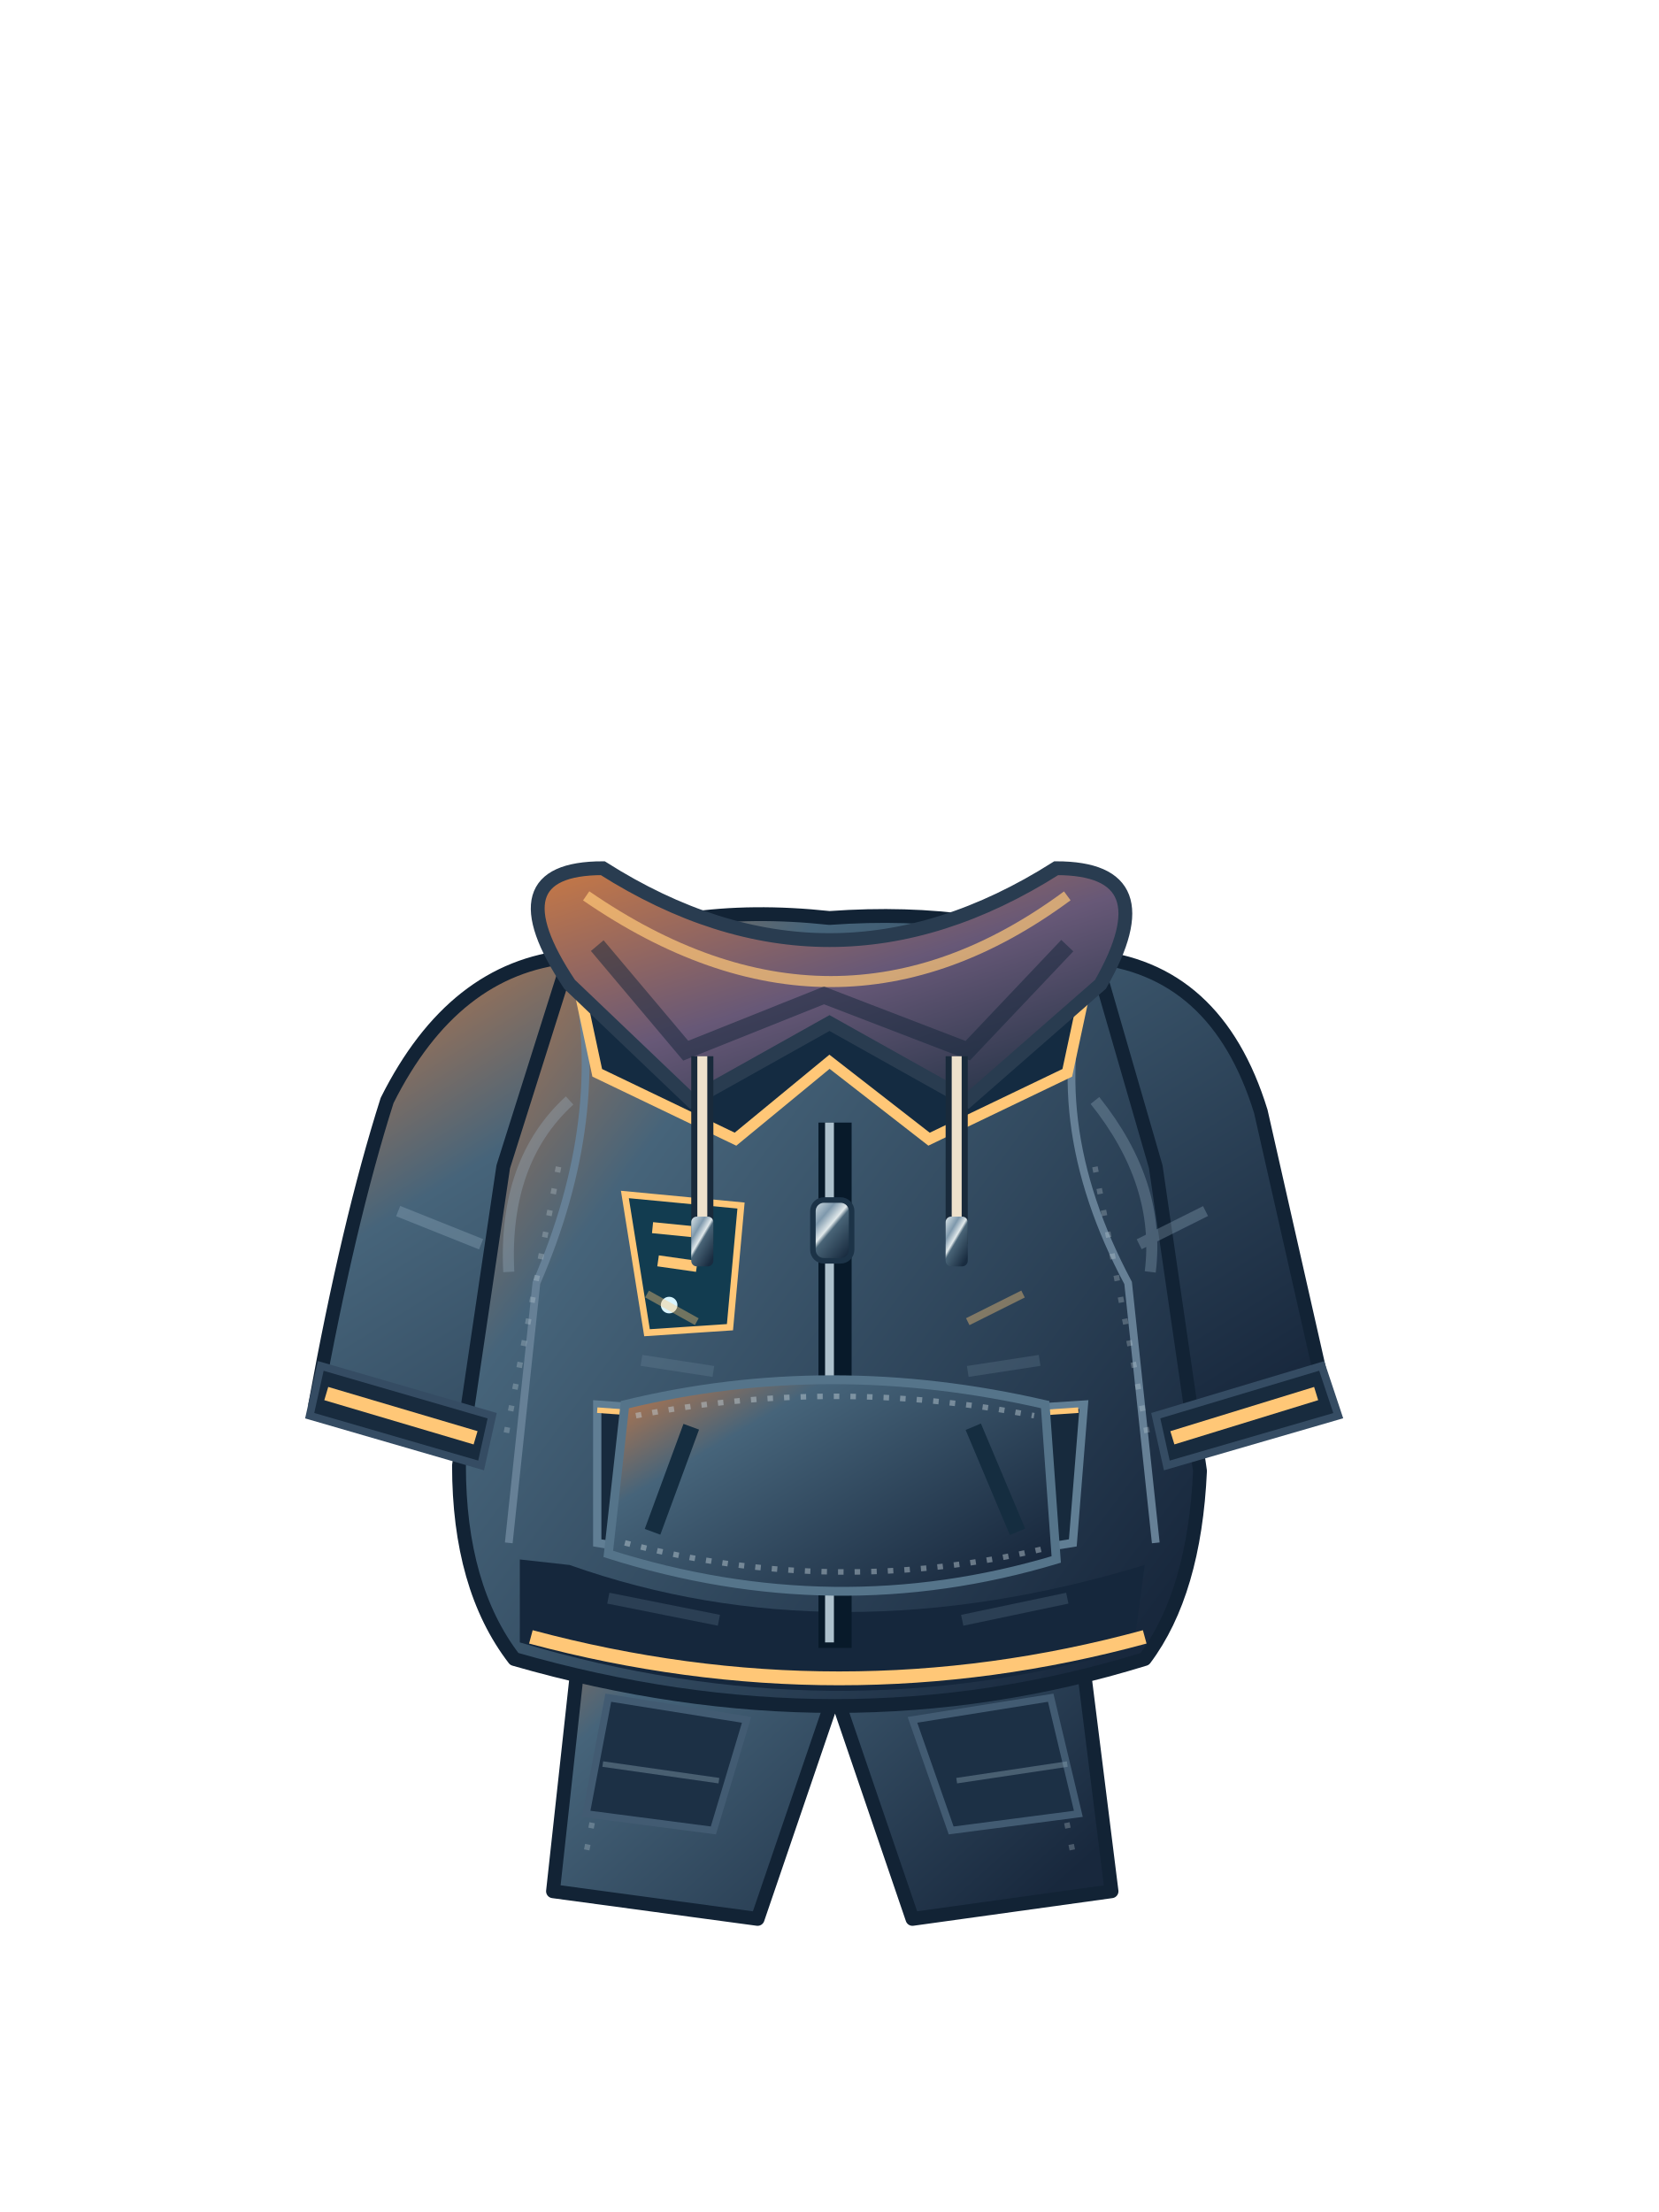
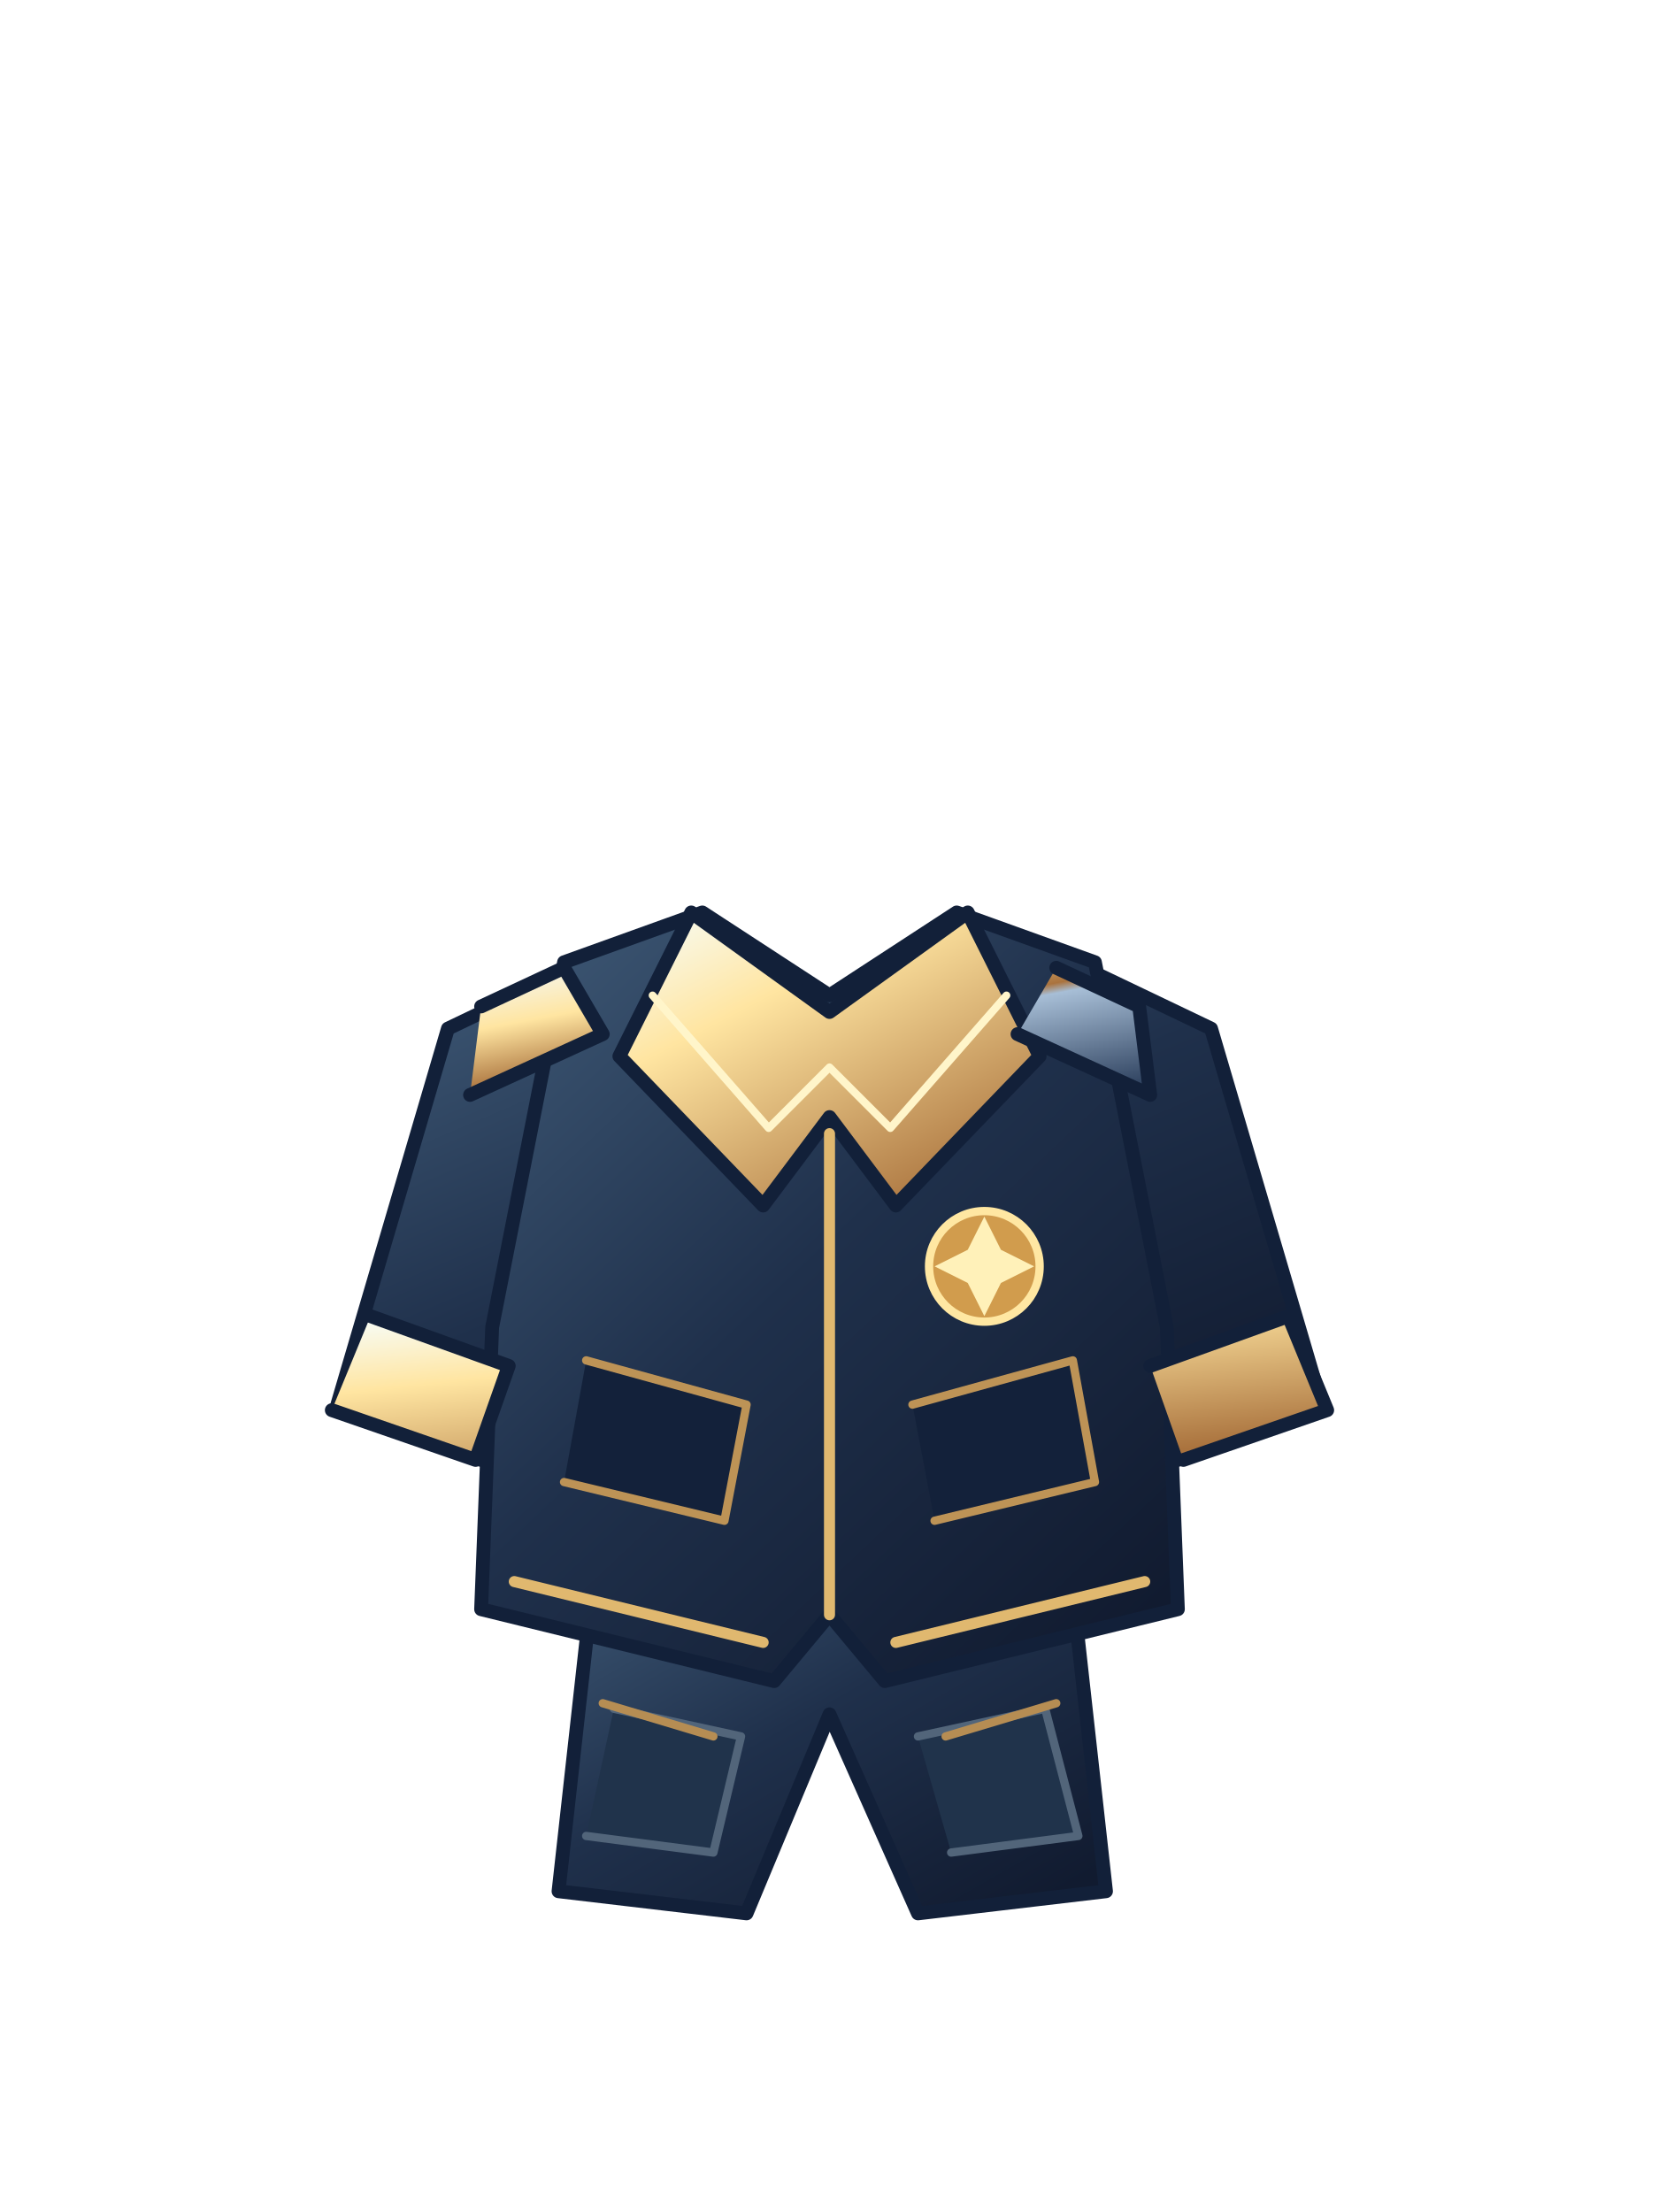
<svg xmlns="http://www.w3.org/2000/svg" viewBox="0 0 300 400">
  <defs>
-     <radialGradient id="skin" cx=".32" cy=".2" r=".85">
-       <stop stop-color="#eac086" />
-       <stop offset=".55" stop-color="#93603e" />
-       <stop offset="1" stop-color="#392b37" />
-     </radialGradient>
-     <linearGradient id="cloth" x2=".8" y2="1">
-       <stop stop-color="#3d5b75" />
-       <stop offset=".5" stop-color="#253648" />
-       <stop offset="1" stop-color="#101b2d" />
+     <linearGradient id="shell" x1="0" y1="0" x2="1" y2="1">
+       <stop stop-color="#f3faff" />
+       <stop offset=".25" stop-color="#ffe5a1" />
+       <stop offset=".49" stop-color="#aa733e" />
+       <stop offset=".53" stop-color="#a7bed6" />
+       <stop offset="1" stop-color="#213452" />
    </linearGradient>
-     <linearGradient id="fabric" x1="0" y1="0" x2="1" y2=".8">
-       <stop stop-color="#c97944" />
-       <stop offset=".3" stop-color="#46647a" />
-       <stop offset="1" stop-color="#18283d" />
+     <linearGradient id="cloth" x1="0" y1="0" x2=".85" y2="1">
+       <stop stop-color="#405b78" />
+       <stop offset=".5" stop-color="#1f304b" />
+       <stop offset="1" stop-color="#111b30" />
    </linearGradient>
-     <linearGradient id="hood" x1="0" y1="0" x2=".8" y2="1">
-       <stop stop-color="#c97944" />
-       <stop offset=".55" stop-color="#675877" />
-       <stop offset="1" stop-color="#283549" />
+     <linearGradient id="accent" x1="0" y1="0" x2=".75" y2="1">
+       <stop stop-color="#f7ffff" />
+       <stop offset=".35" stop-color="#ffe5a1" />
+       <stop offset="1" stop-color="#aa733e" />
    </linearGradient>
-     <linearGradient id="metal" x2=".75" y2="1">
-       <stop stop-color="#dce6e9" />
-       <stop offset=".3" stop-color="#7e98ac" />
-       <stop offset=".48" stop-color="#e1e9eb" />
-       <stop offset=".55" stop-color="#496477" />
-       <stop offset="1" stop-color="#192c40" />
+     <linearGradient id="lens" x1="0" y1="0" x2=".8" y2="1">
+       <stop stop-color="#ffe5a1" />
+       <stop offset=".4" stop-color="#456d9f" />
+       <stop offset=".5" stop-color="#21335e" />
+       <stop offset="1" stop-color="#14213c" />
    </linearGradient>
-     <linearGradient id="trim" x2="1" y2="1">
-       <stop stop-color="#edfcff" />
-       <stop offset=".4" stop-color="#c97944" />
-       <stop offset="1" stop-color="#287c9f" />
-     </linearGradient>
-     <linearGradient id="leather" x2=".8" y2="1">
-       <stop stop-color="#c59269" />
-       <stop offset=".5" stop-color="#855339" />
-       <stop offset="1" stop-color="#392722" />
-     </linearGradient>
-     <linearGradient id="hair" x2=".3" y2="1">
-       <stop stop-color="#8f5a36" />
-       <stop offset=".6" stop-color="#492b25" />
-       <stop offset="1" stop-color="#241b22" />
-     </linearGradient>
-     <radialGradient id="lens" cx=".3" cy=".15">
-       <stop stop-color="#84d9ef" />
-       <stop offset=".6" stop-color="#153e64" />
-       <stop offset="1" stop-color="#09182b" />
-     </radialGradient>
  </defs>
-   <g stroke="#122335" stroke-width="2.5" stroke-linejoin="round">
-     <path d="M107 278Q150 271 193 278L201 342L165 347L151 306L137 347L100 342Z" fill="url(#fabric)" />
-     <path d="M103 173Q82 175 70 199Q63 221 57 254L88 264L105 221ZM197 173Q220 175 228 201L240 254L210 264L194 221Z" fill="url(#fabric)" />
-     <path d="M103 173Q122 163 150 166Q178 164 198 173L209 211L217 266Q216 288 207 300Q152 317 93 300Q83 287 83 265L91 211Z" fill="url(#fabric)" />
+   <g stroke="#122039" stroke-width="2.5" stroke-linejoin="round" stroke-linecap="round">
+     <path d="M108 279L193 279L200 342L166 346L150 310L135 346L101 342Z" fill="url(#cloth)" />
+     <path d="M111 309l23 5-5 21-23-3m60-18 23-5 6 23-23 3" fill="#20334b" stroke="#52657a" stroke-width="1.5" />
+     <path d="M104 175L81 186L61 254L87 264L111 214M196 175L219 186L239 254L213 264L189 214" fill="url(#cloth)" />
+     <path d="M102 174L127 165L150 180L173 165L198 174L211 240L213 291L160 304L150 292L140 304L87 291L89 240Z" fill="url(#cloth)" />
+     <path d="M125 165L150 183L175 165L188 191L162 218L150 202L138 218L112 191Z" fill="url(#accent)" />
+     <path d="M118 180L139 204L150 193L161 204L182 180" fill="none" stroke="#fff5ca" stroke-width="1.4" />
+     <path d="M150 205V292M93 286l45 11m24 0 45-11" fill="none" stroke="#e0b86f" stroke-width="2" />
+     <path d="M106 246l29 8-4 21-29-7m63-14 29-8 4 22-29 7" fill="#13213a" stroke="#bd9356" stroke-width="1.5" />
+     <path d="M67 238l25 9-6 17-26-9m148-8 25-9 7 17-26 9" fill="url(#accent)" />
+     <path d="M87 182l15-7 7 12-24 11m106-23 15 7 2 16-24-11" fill="url(#shell)" />
+     <circle cx="178" cy="229" r="10" fill="#d19c4d" stroke="#ffe7a2" stroke-width="1.5" />
+     <path d="M178 220l3 6 6 3-6 3-3 6-3-6-6-3 6-3Z" fill="#fff1b9" stroke="none" />
+     <path d="M109 308l20 6m42 0 20-6" stroke="#b68d53" stroke-width="1.5" />
  </g>
-   <path d="M104 175Q110 202 97 232L92 279M197 175Q188 202 204 232L209 279" fill="none" stroke="#668096" stroke-width="1.4" />
-   <path d="M105 180L133 189L150 180L168 189L196 180L193 194L168 206L150 192L133 206L108 194Z" fill="#142b41" stroke="#ffc777" stroke-width="2" />
-   <path d="M103 199Q91 210 92 230M198 199Q210 214 208 230M72 219l15 6m131-6-12 6" fill="none" stroke="#a4bdd0" opacity=".28" stroke-width="2" />
-   <path d="M103 283Q151 300 207 283L205 298Q151 314 94 297L94 282Z" fill="#15273c" />
-   <path d="M96 296Q152 311 207 296" fill="none" stroke="#ffc777" stroke-width="2.5" />
-   <path d="M151 203V298" stroke="#081a2a" stroke-width="6" />
-   <path d="M150 203V297" stroke="#adc1cd" stroke-width="1.6" />
-   <path d="M108 254L135 256L132 283L108 279ZM165 256L196 254L194 279L169 283Z" fill="#172a3d" stroke="#607e94" stroke-width="1.5" />
-   <path d="M108 255l27 2m31 0 29-2" stroke="#ffc777" stroke-width="1" />
-   <path d="M114 260l16 1m42 0 17-1" stroke="#b7c6cf" opacity=".35" stroke-dasharray="1 2" />
-   <rect x="147" y="217" width="7" height="11" rx="2" fill="url(#metal)" stroke="#1c3347" />
-   <path d="M113 216L134 218L132 240L117 241Z" fill="#123c50" stroke="#ffc777" stroke-width="1.2" />
-   <path d="M118 222l10 1m-9 5 7 1" stroke="#ffc777" stroke-width="2" />
-   <circle cx="121" cy="236" r="1.5" fill="#d8f5ff" />
-   <path d="M58 247L89 256L87 265L56 256ZM209 256L239 247L242 256L211 265Z" fill="#182b3e" stroke="#354c63" stroke-width="1.4" />
-   <path d="M59 252L86 260M212 260L238 252" stroke="#ffc777" stroke-width="2.5" />
-   <path d="M101 211L91 262M198 211L208 262M111 310L106 335M189 310L194 335" fill="none" stroke="#dce8ed" opacity=".25" stroke-dasharray="1 3" />
-   <path d="M110 307L135 311L129 331L106 328ZM165 311L190 307L195 328L172 331Z" fill="#1c3045" stroke="#425b72" stroke-width="1.3" />
-   <path d="M109 319l21 3m43 0 20-3" stroke="#8ca4b5" opacity=".4" />
-   <path d="M116 246l13 2m46 0 13-2M110 289l20 4m44 0 19-4" stroke="#7a94a8" opacity=".22" stroke-width="2" />
-   <path d="M103 178Q89 157 109 157Q150 183 191 157Q211 157 199 178L175 199L150 185L125 199Z" fill="url(#hood)" stroke="#293c50" stroke-width="2.5" />
-   <path d="M106 162Q151 193 193 162" fill="none" stroke="#ffc777" opacity=".7" stroke-width="2" />
-   <path d="M108 171L124 190L149 180L175 190L193 171" fill="none" stroke="#13263a" opacity=".5" stroke-width="3" />
-   <path d="M127 191v34m46-34v34" stroke="#192a3b" stroke-width="4" />
-   <path d="M127 191v32m46-32v32" stroke="#eee1cc" stroke-width="1.8" />
-   <rect x="125" y="220" width="4" height="9" rx="1" fill="url(#metal)" />
-   <rect x="171" y="220" width="4" height="9" rx="1" fill="url(#metal)" />
-   <path d="M113 254Q150 245 189 254L191 282Q151 294 110 281Z" fill="url(#fabric)" stroke="#55748a" stroke-width="1.6" />
-   <path d="M115 256Q151 249 187 256M113 279Q151 289 189 280" fill="none" stroke="#c5d2da" opacity=".45" stroke-dasharray="1 2" />
-   <path d="M125 258l-7 19m58-19 8 19" stroke="#152d40" stroke-width="3" />
-   <path d="M117 234l9 5m49 0 10-5" stroke="#ffc777" opacity=".4" stroke-width="1.4" />
</svg>
